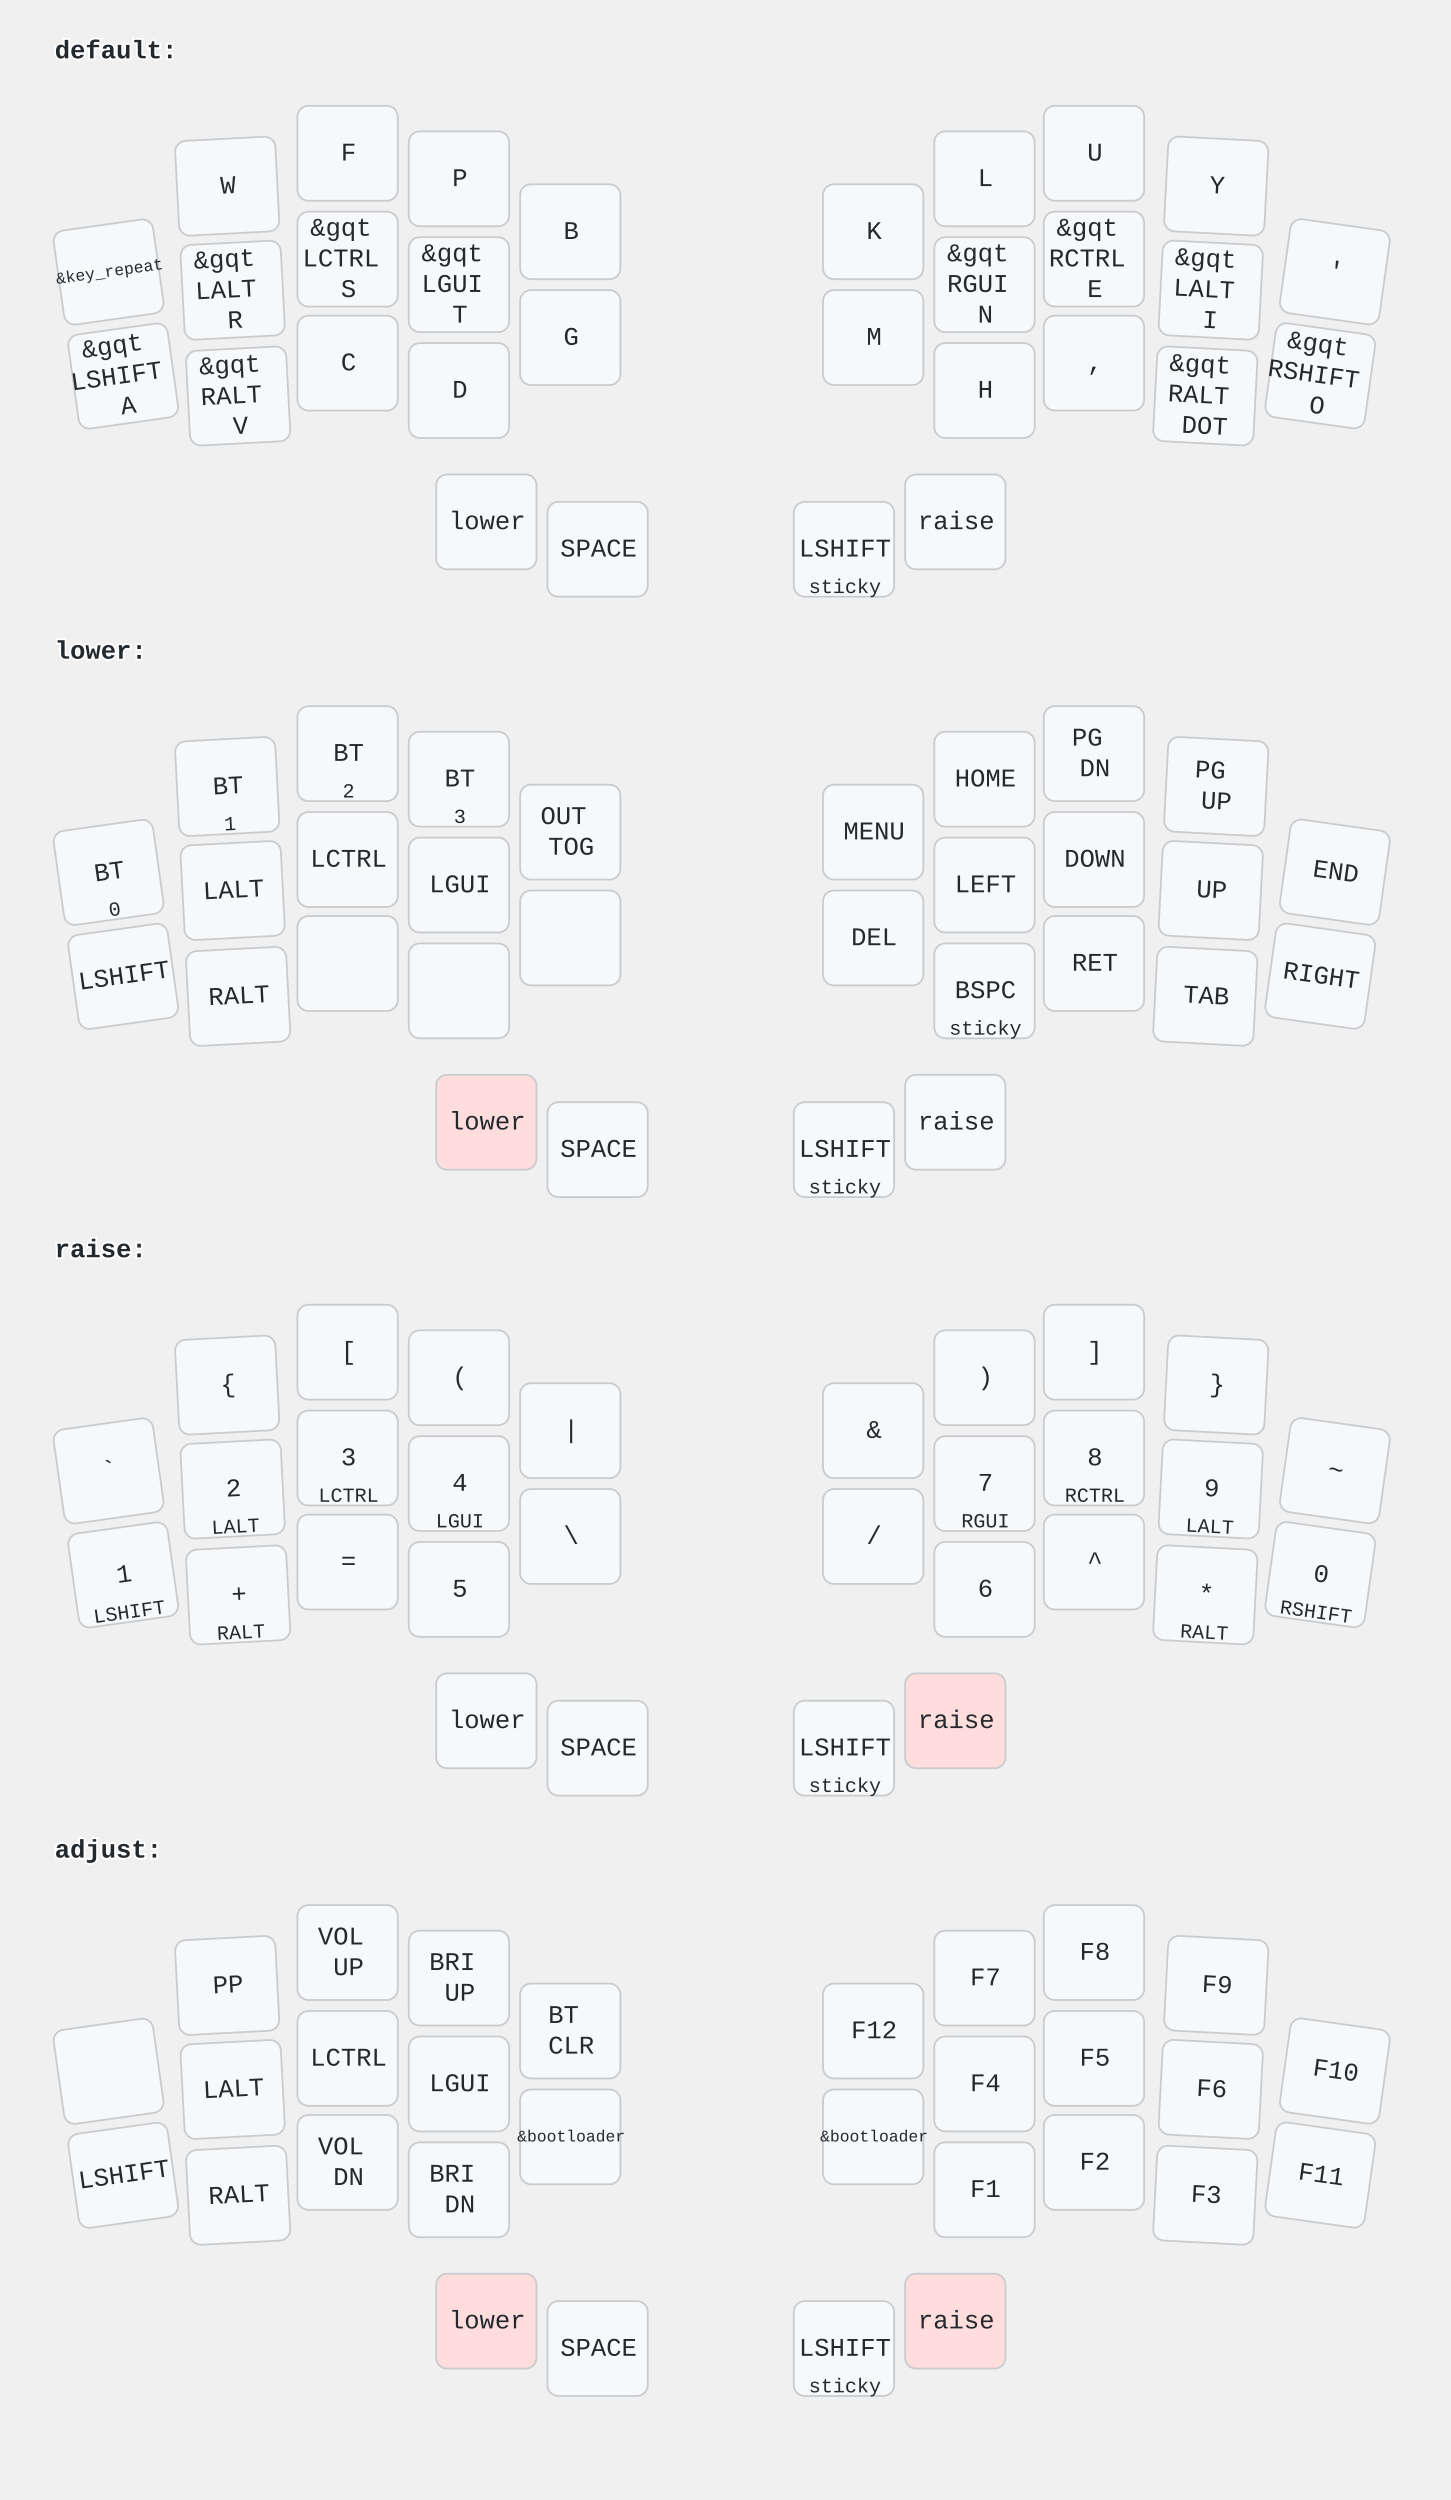
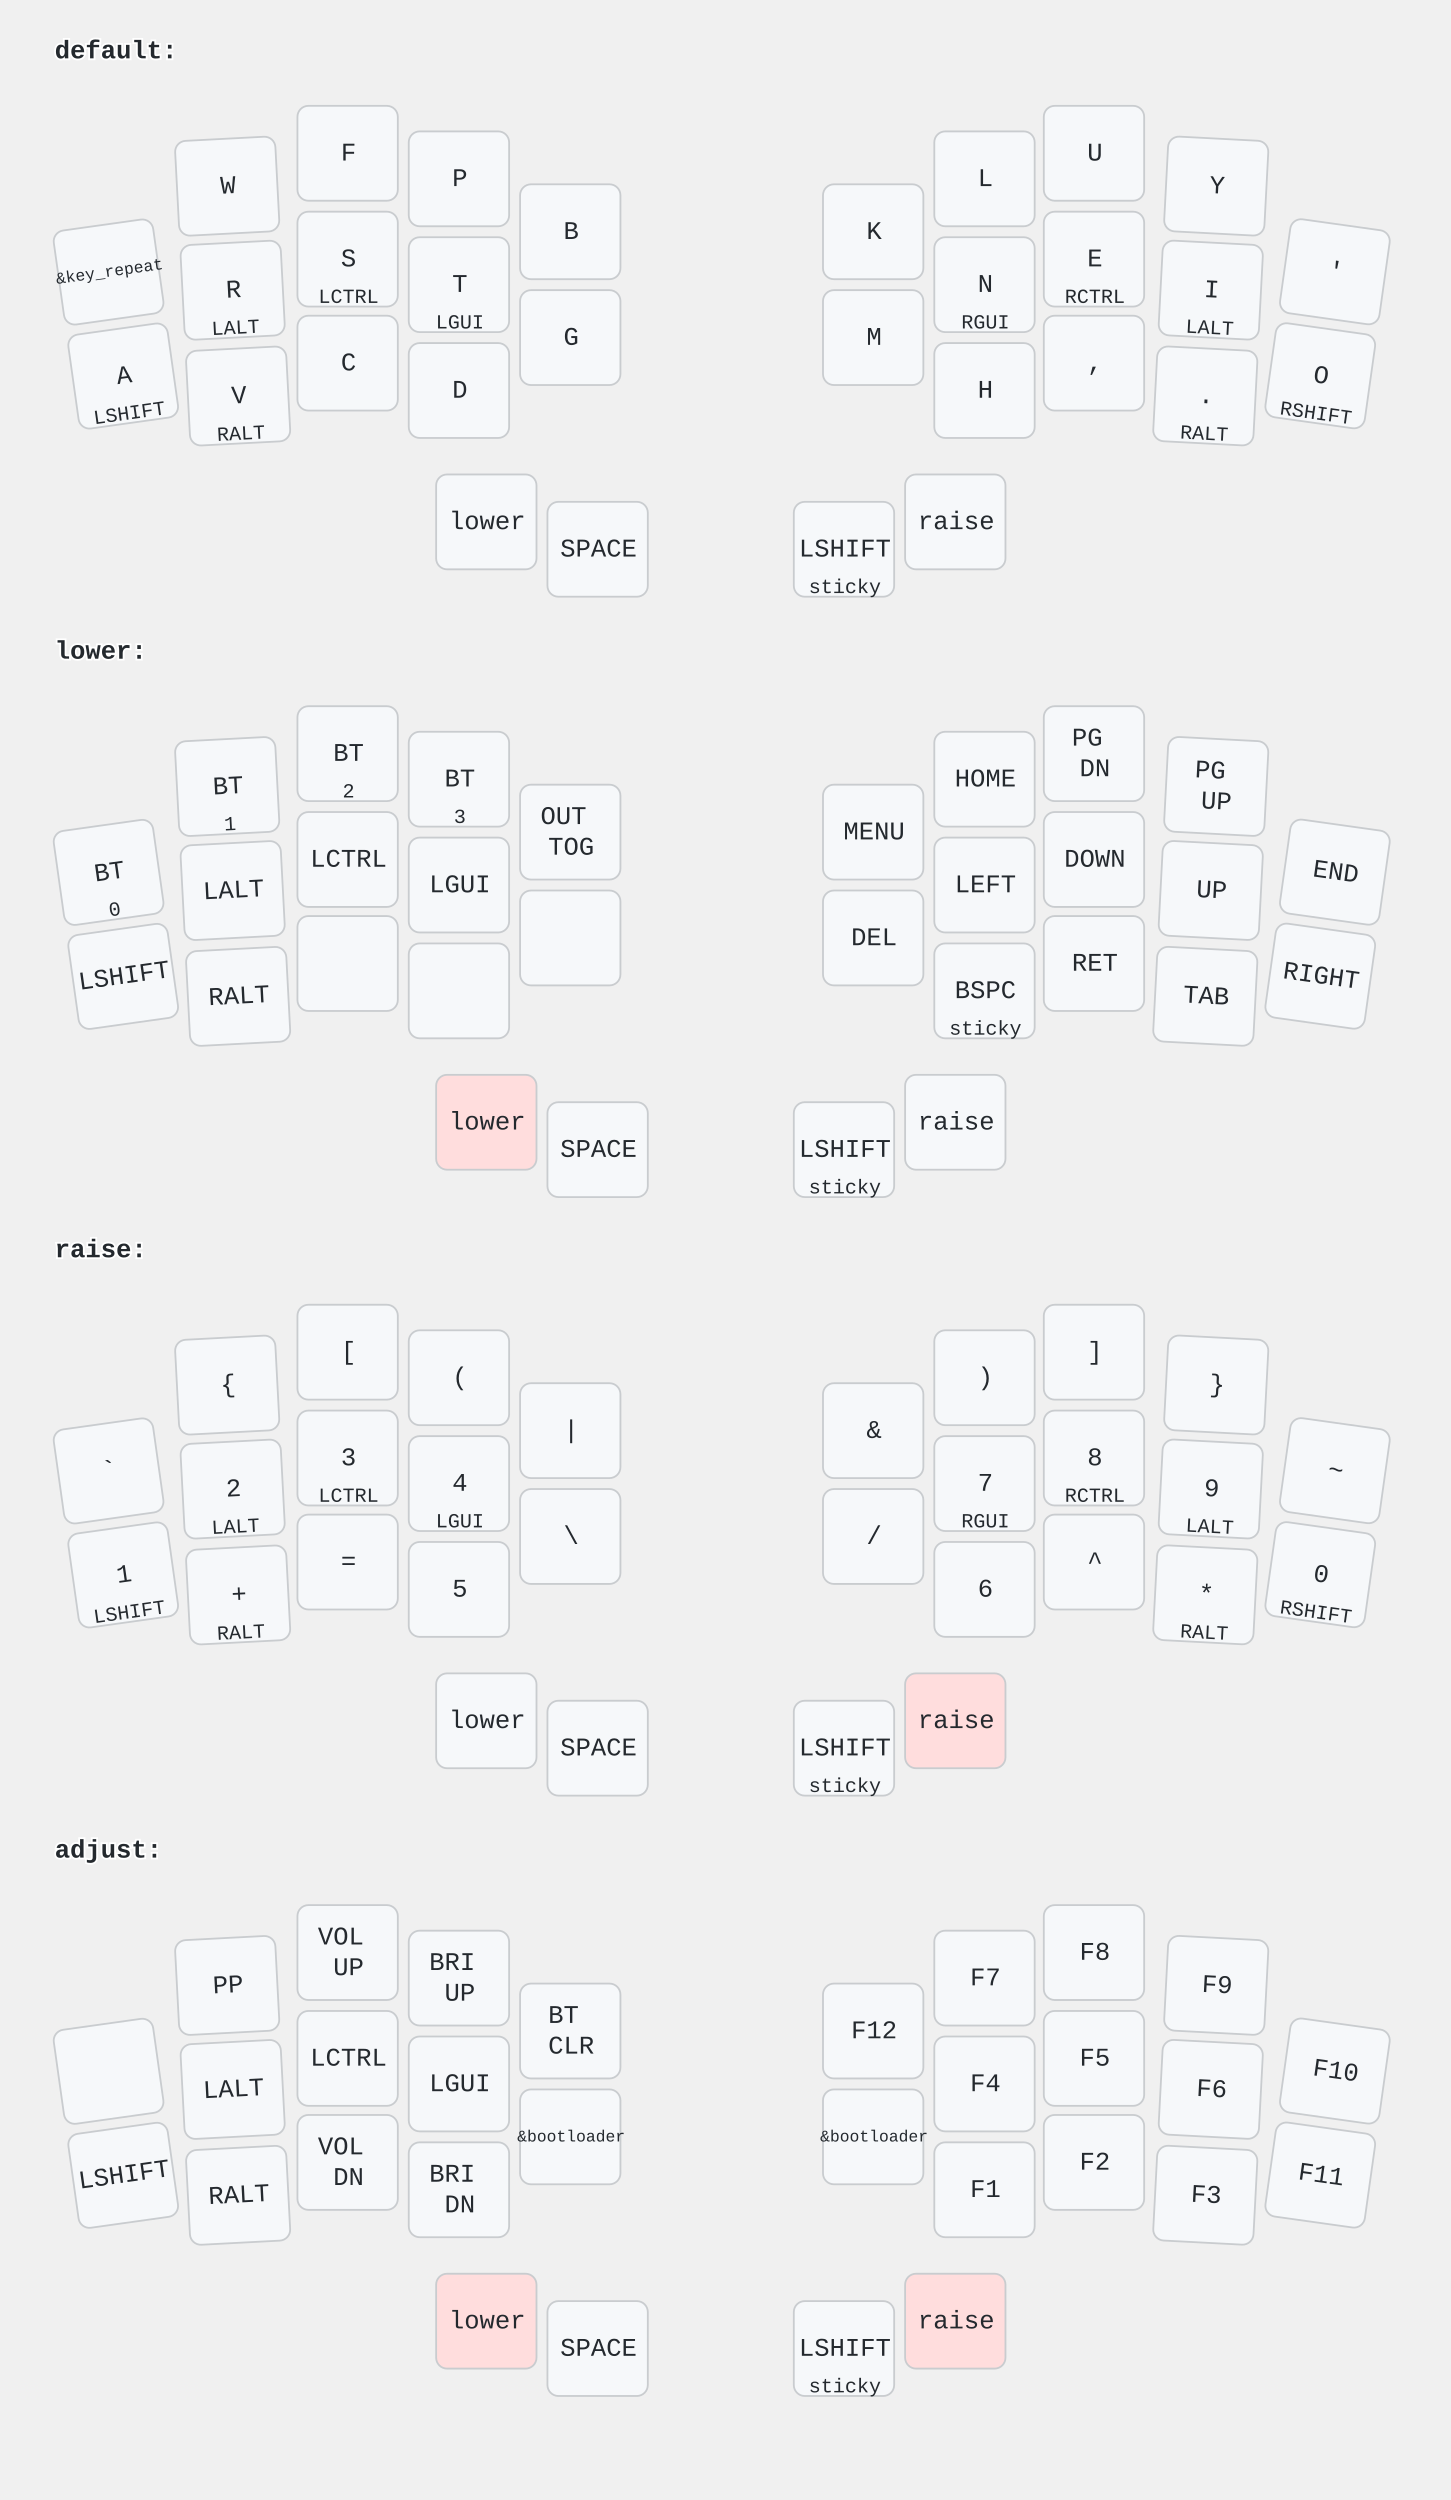
<svg xmlns="http://www.w3.org/2000/svg" width="795" height="1370" viewBox="0 0 795 1370" class="keymap">
  <style>/* inherit to force styles through use tags */
svg path {
    fill: inherit;
}

/* font and background color specifications */
svg.keymap {
    font-family: SFMono-Regular,Consolas,Liberation Mono,Menlo,monospace;
    font-size: 14px;
    font-kerning: normal;
    text-rendering: optimizeLegibility;
    fill: #24292e;
}

/* default key styling */
rect.key {
    fill: #f6f8fa;
    stroke: #c9cccf;
    stroke-width: 1;
}

/* default key side styling, only used is draw_key_sides is set */
rect.side {
    filter: brightness(90%);
}

/* color accent for combo boxes */
rect.combo, rect.combo-separate {
    fill: #cdf;
}

/* color accent for held keys */
rect.held, rect.combo.held {
    fill: #fdd;
}

/* color accent for ghost (optional) keys */
rect.ghost, rect.combo.ghost {
    stroke-dasharray: 4, 4;
    stroke-width: 2;
}

text {
    text-anchor: middle;
    dominant-baseline: middle;
}

/* styling for layer labels */
text.label {
    font-weight: bold;
    text-anchor: start;
    stroke: white;
    stroke-width: 2;
    paint-order: stroke;
}

/* styling for combo tap, and key hold/shifted label text */
text.combo, text.hold, text.shifted {
    font-size: 11px;
}

text.hold {
    text-anchor: middle;
    dominant-baseline: auto;
}

text.shifted {
    text-anchor: middle;
    dominant-baseline: hanging;
}

/* styling for hold/shifted label text in combo box */
text.combo.hold, text.combo.shifted {
    font-size: 8px;
}

/* lighter symbol for transparent keys */
text.trans {
    fill: #7b7e81;
}

/* styling for combo dendrons */
path.combo {
    stroke-width: 1;
    stroke: gray;
    fill: none;
}

/* Start Tabler Icons Cleanup */
/* cannot use height/width with glyphs */
.icon-tabler &gt; path {
    fill: inherit;
    stroke: inherit;
    stroke-width: 2;
}
/* hide tabler's default box */
.icon-tabler &gt; path[stroke="none"][fill="none"] {
    visibility: hidden;
}
/* End Tabler Icons Cleanup */
</style>
  <g transform="translate(30, 0)" class="layer-default">
    <text x="0" y="28" class="label">default:</text>
    <g transform="translate(0, 56)">
      <g transform="translate(30, 93) rotate(-8.0)" class="key keypos-0">
        <rect rx="6" ry="6" x="-28" y="-26" width="55" height="52" class="key" />
        <text x="0" y="0" class="key tap">
          <tspan style="font-size: 64%">&amp;key_repeat</tspan>
        </text>
      </g>
      <g transform="translate(95, 46) rotate(-3.0)" class="key keypos-1">
        <rect rx="6" ry="6" x="-28" y="-26" width="55" height="52" class="key" />
        <text x="0" y="0" class="key tap">W</text>
      </g>
      <g transform="translate(161, 28)" class="key keypos-2">
        <rect rx="6" ry="6" x="-28" y="-26" width="55" height="52" class="key" />
        <text x="0" y="0" class="key tap">F</text>
      </g>
      <g transform="translate(222, 42)" class="key keypos-3">
        <rect rx="6" ry="6" x="-28" y="-26" width="55" height="52" class="key" />
        <text x="0" y="0" class="key tap">P</text>
      </g>
      <g transform="translate(283, 71)" class="key keypos-4">
        <rect rx="6" ry="6" x="-28" y="-26" width="55" height="52" class="key" />
        <text x="0" y="0" class="key tap">B</text>
      </g>
      <g transform="translate(449, 71)" class="key keypos-5">
        <rect rx="6" ry="6" x="-28" y="-26" width="55" height="52" class="key" />
        <text x="0" y="0" class="key tap">K</text>
      </g>
      <g transform="translate(510, 42)" class="key keypos-6">
        <rect rx="6" ry="6" x="-28" y="-26" width="55" height="52" class="key" />
        <text x="0" y="0" class="key tap">L</text>
      </g>
      <g transform="translate(570, 28)" class="key keypos-7">
        <rect rx="6" ry="6" x="-28" y="-26" width="55" height="52" class="key" />
        <text x="0" y="0" class="key tap">U</text>
      </g>
      <g transform="translate(637, 46) rotate(3.0)" class="key keypos-8">
        <rect rx="6" ry="6" x="-28" y="-26" width="55" height="52" class="key" />
        <text x="0" y="0" class="key tap">Y</text>
      </g>
      <g transform="translate(702, 93) rotate(8.0)" class="key keypos-9">
        <rect rx="6" ry="6" x="-28" y="-26" width="55" height="52" class="key" />
        <text x="0" y="0" class="key tap">'</text>
      </g>
      <g transform="translate(38, 150) rotate(-8.0)" class="key keypos-10">
        <rect rx="6" ry="6" x="-28" y="-26" width="55" height="52" class="key" />
-         <text x="0" y="0" class="key tap">
-           <tspan x="0" dy="-1.2em">&amp;gqt</tspan>
-           <tspan x="0" dy="1.2em">LSHIFT</tspan>
-           <tspan x="0" dy="1.2em">A</tspan>
-         </text>
+         <text x="0" y="0" class="key tap">A</text>
+         <text x="0" y="24" class="key hold">LSHIFT</text>
      </g>
      <g transform="translate(98, 103) rotate(-3.0)" class="key keypos-11">
        <rect rx="6" ry="6" x="-28" y="-26" width="55" height="52" class="key" />
-         <text x="0" y="0" class="key tap">
-           <tspan x="0" dy="-1.2em">&amp;gqt</tspan>
-           <tspan x="0" dy="1.2em">LALT</tspan>
-           <tspan x="0" dy="1.2em">R</tspan>
-         </text>
+         <text x="0" y="0" class="key tap">R</text>
+         <text x="0" y="24" class="key hold">LALT</text>
      </g>
      <g transform="translate(161, 86)" class="key keypos-12">
        <rect rx="6" ry="6" x="-28" y="-26" width="55" height="52" class="key" />
-         <text x="0" y="0" class="key tap">
-           <tspan x="0" dy="-1.2em">&amp;gqt</tspan>
-           <tspan x="0" dy="1.2em">LCTRL</tspan>
-           <tspan x="0" dy="1.2em">S</tspan>
-         </text>
+         <text x="0" y="0" class="key tap">S</text>
+         <text x="0" y="24" class="key hold">LCTRL</text>
      </g>
      <g transform="translate(222, 100)" class="key keypos-13">
        <rect rx="6" ry="6" x="-28" y="-26" width="55" height="52" class="key" />
-         <text x="0" y="0" class="key tap">
-           <tspan x="0" dy="-1.2em">&amp;gqt</tspan>
-           <tspan x="0" dy="1.2em">LGUI</tspan>
-           <tspan x="0" dy="1.2em">T</tspan>
-         </text>
+         <text x="0" y="0" class="key tap">T</text>
+         <text x="0" y="24" class="key hold">LGUI</text>
      </g>
      <g transform="translate(283, 129)" class="key keypos-14">
        <rect rx="6" ry="6" x="-28" y="-26" width="55" height="52" class="key" />
        <text x="0" y="0" class="key tap">G</text>
      </g>
      <g transform="translate(449, 129)" class="key keypos-15">
        <rect rx="6" ry="6" x="-28" y="-26" width="55" height="52" class="key" />
        <text x="0" y="0" class="key tap">M</text>
      </g>
      <g transform="translate(510, 100)" class="key keypos-16">
        <rect rx="6" ry="6" x="-28" y="-26" width="55" height="52" class="key" />
-         <text x="0" y="0" class="key tap">
-           <tspan x="0" dy="-1.2em">&amp;gqt</tspan>
-           <tspan x="0" dy="1.2em">RGUI</tspan>
-           <tspan x="0" dy="1.2em">N</tspan>
-         </text>
+         <text x="0" y="0" class="key tap">N</text>
+         <text x="0" y="24" class="key hold">RGUI</text>
      </g>
      <g transform="translate(570, 86)" class="key keypos-17">
        <rect rx="6" ry="6" x="-28" y="-26" width="55" height="52" class="key" />
-         <text x="0" y="0" class="key tap">
-           <tspan x="0" dy="-1.2em">&amp;gqt</tspan>
-           <tspan x="0" dy="1.2em">RCTRL</tspan>
-           <tspan x="0" dy="1.2em">E</tspan>
-         </text>
+         <text x="0" y="0" class="key tap">E</text>
+         <text x="0" y="24" class="key hold">RCTRL</text>
      </g>
      <g transform="translate(634, 103) rotate(3.0)" class="key keypos-18">
        <rect rx="6" ry="6" x="-28" y="-26" width="55" height="52" class="key" />
-         <text x="0" y="0" class="key tap">
-           <tspan x="0" dy="-1.2em">&amp;gqt</tspan>
-           <tspan x="0" dy="1.2em">LALT</tspan>
-           <tspan x="0" dy="1.2em">I</tspan>
-         </text>
+         <text x="0" y="0" class="key tap">I</text>
+         <text x="0" y="24" class="key hold">LALT</text>
      </g>
      <g transform="translate(694, 150) rotate(8.0)" class="key keypos-19">
        <rect rx="6" ry="6" x="-28" y="-26" width="55" height="52" class="key" />
-         <text x="0" y="0" class="key tap">
-           <tspan x="0" dy="-1.2em">&amp;gqt</tspan>
-           <tspan x="0" dy="1.2em">RSHIFT</tspan>
-           <tspan x="0" dy="1.2em">O</tspan>
-         </text>
+         <text x="0" y="0" class="key tap">O</text>
+         <text x="0" y="24" class="key hold">RSHIFT</text>
      </g>
      <g transform="translate(101, 161) rotate(-3.0)" class="key keypos-20">
        <rect rx="6" ry="6" x="-28" y="-26" width="55" height="52" class="key" />
-         <text x="0" y="0" class="key tap">
-           <tspan x="0" dy="-1.2em">&amp;gqt</tspan>
-           <tspan x="0" dy="1.2em">RALT</tspan>
-           <tspan x="0" dy="1.2em">V</tspan>
-         </text>
+         <text x="0" y="0" class="key tap">V</text>
+         <text x="0" y="24" class="key hold">RALT</text>
      </g>
      <g transform="translate(161, 143)" class="key keypos-21">
        <rect rx="6" ry="6" x="-28" y="-26" width="55" height="52" class="key" />
        <text x="0" y="0" class="key tap">C</text>
      </g>
      <g transform="translate(222, 158)" class="key keypos-22">
        <rect rx="6" ry="6" x="-28" y="-26" width="55" height="52" class="key" />
        <text x="0" y="0" class="key tap">D</text>
      </g>
      <g transform="translate(510, 158)" class="key keypos-23">
        <rect rx="6" ry="6" x="-28" y="-26" width="55" height="52" class="key" />
        <text x="0" y="0" class="key tap">H</text>
      </g>
      <g transform="translate(570, 143)" class="key keypos-24">
        <rect rx="6" ry="6" x="-28" y="-26" width="55" height="52" class="key" />
        <text x="0" y="0" class="key tap">,</text>
      </g>
      <g transform="translate(631, 161) rotate(3.0)" class="key keypos-25">
        <rect rx="6" ry="6" x="-28" y="-26" width="55" height="52" class="key" />
-         <text x="0" y="0" class="key tap">
-           <tspan x="0" dy="-1.2em">&amp;gqt</tspan>
-           <tspan x="0" dy="1.2em">RALT</tspan>
-           <tspan x="0" dy="1.2em">DOT</tspan>
-         </text>
+         <text x="0" y="0" class="key tap">.</text>
+         <text x="0" y="24" class="key hold">RALT</text>
      </g>
      <g transform="translate(237, 230)" class="key keypos-26">
        <rect rx="6" ry="6" x="-28" y="-26" width="55" height="52" class="key" />
        <text x="0" y="0" class="key tap">lower</text>
      </g>
      <g transform="translate(298, 245)" class="key keypos-27">
        <rect rx="6" ry="6" x="-28" y="-26" width="55" height="52" class="key" />
        <text x="0" y="0" class="key tap">SPACE</text>
      </g>
      <g transform="translate(433, 245)" class="key keypos-28">
        <rect rx="6" ry="6" x="-28" y="-26" width="55" height="52" class="key" />
        <text x="0" y="0" class="key tap">LSHIFT</text>
        <text x="0" y="24" class="key hold">sticky</text>
      </g>
      <g transform="translate(494, 230)" class="key keypos-29">
        <rect rx="6" ry="6" x="-28" y="-26" width="55" height="52" class="key" />
        <text x="0" y="0" class="key tap">raise</text>
      </g>
    </g>
  </g>
  <g transform="translate(30, 329)" class="layer-lower">
    <text x="0" y="28" class="label">lower:</text>
    <g transform="translate(0, 56)">
      <g transform="translate(30, 93) rotate(-8.0)" class="key keypos-0">
        <rect rx="6" ry="6" x="-28" y="-26" width="55" height="52" class="key" />
        <text x="0" y="0" class="key tap">BT</text>
        <text x="0" y="24" class="key hold">0</text>
      </g>
      <g transform="translate(95, 46) rotate(-3.0)" class="key keypos-1">
        <rect rx="6" ry="6" x="-28" y="-26" width="55" height="52" class="key" />
        <text x="0" y="0" class="key tap">BT</text>
        <text x="0" y="24" class="key hold">1</text>
      </g>
      <g transform="translate(161, 28)" class="key keypos-2">
        <rect rx="6" ry="6" x="-28" y="-26" width="55" height="52" class="key" />
        <text x="0" y="0" class="key tap">BT</text>
        <text x="0" y="24" class="key hold">2</text>
      </g>
      <g transform="translate(222, 42)" class="key keypos-3">
        <rect rx="6" ry="6" x="-28" y="-26" width="55" height="52" class="key" />
        <text x="0" y="0" class="key tap">BT</text>
        <text x="0" y="24" class="key hold">3</text>
      </g>
      <g transform="translate(283, 71)" class="key keypos-4">
        <rect rx="6" ry="6" x="-28" y="-26" width="55" height="52" class="key" />
        <text x="0" y="0" class="key tap">
          <tspan x="0" dy="-0.6em">OUT</tspan>
          <tspan x="0" dy="1.2em">TOG</tspan>
        </text>
      </g>
      <g transform="translate(449, 71)" class="key keypos-5">
        <rect rx="6" ry="6" x="-28" y="-26" width="55" height="52" class="key" />
        <text x="0" y="0" class="key tap">MENU</text>
      </g>
      <g transform="translate(510, 42)" class="key keypos-6">
        <rect rx="6" ry="6" x="-28" y="-26" width="55" height="52" class="key" />
        <text x="0" y="0" class="key tap">HOME</text>
      </g>
      <g transform="translate(570, 28)" class="key keypos-7">
        <rect rx="6" ry="6" x="-28" y="-26" width="55" height="52" class="key" />
        <text x="0" y="0" class="key tap">
          <tspan x="0" dy="-0.6em">PG</tspan>
          <tspan x="0" dy="1.2em">DN</tspan>
        </text>
      </g>
      <g transform="translate(637, 46) rotate(3.0)" class="key keypos-8">
        <rect rx="6" ry="6" x="-28" y="-26" width="55" height="52" class="key" />
        <text x="0" y="0" class="key tap">
          <tspan x="0" dy="-0.6em">PG</tspan>
          <tspan x="0" dy="1.2em">UP</tspan>
        </text>
      </g>
      <g transform="translate(702, 93) rotate(8.0)" class="key keypos-9">
        <rect rx="6" ry="6" x="-28" y="-26" width="55" height="52" class="key" />
        <text x="0" y="0" class="key tap">END</text>
      </g>
      <g transform="translate(38, 150) rotate(-8.0)" class="key keypos-10">
        <rect rx="6" ry="6" x="-28" y="-26" width="55" height="52" class="key" />
        <text x="0" y="0" class="key tap">LSHIFT</text>
      </g>
      <g transform="translate(98, 103) rotate(-3.0)" class="key keypos-11">
        <rect rx="6" ry="6" x="-28" y="-26" width="55" height="52" class="key" />
        <text x="0" y="0" class="key tap">LALT</text>
      </g>
      <g transform="translate(161, 86)" class="key keypos-12">
        <rect rx="6" ry="6" x="-28" y="-26" width="55" height="52" class="key" />
        <text x="0" y="0" class="key tap">LCTRL</text>
      </g>
      <g transform="translate(222, 100)" class="key keypos-13">
        <rect rx="6" ry="6" x="-28" y="-26" width="55" height="52" class="key" />
        <text x="0" y="0" class="key tap">LGUI</text>
      </g>
      <g transform="translate(283, 129)" class="key keypos-14">
        <rect rx="6" ry="6" x="-28" y="-26" width="55" height="52" class="key" />
      </g>
      <g transform="translate(449, 129)" class="key keypos-15">
        <rect rx="6" ry="6" x="-28" y="-26" width="55" height="52" class="key" />
        <text x="0" y="0" class="key tap">DEL</text>
      </g>
      <g transform="translate(510, 100)" class="key keypos-16">
        <rect rx="6" ry="6" x="-28" y="-26" width="55" height="52" class="key" />
        <text x="0" y="0" class="key tap">LEFT</text>
      </g>
      <g transform="translate(570, 86)" class="key keypos-17">
        <rect rx="6" ry="6" x="-28" y="-26" width="55" height="52" class="key" />
        <text x="0" y="0" class="key tap">DOWN</text>
      </g>
      <g transform="translate(634, 103) rotate(3.0)" class="key keypos-18">
        <rect rx="6" ry="6" x="-28" y="-26" width="55" height="52" class="key" />
        <text x="0" y="0" class="key tap">UP</text>
      </g>
      <g transform="translate(694, 150) rotate(8.0)" class="key keypos-19">
        <rect rx="6" ry="6" x="-28" y="-26" width="55" height="52" class="key" />
        <text x="0" y="0" class="key tap">RIGHT</text>
      </g>
      <g transform="translate(101, 161) rotate(-3.0)" class="key keypos-20">
        <rect rx="6" ry="6" x="-28" y="-26" width="55" height="52" class="key" />
        <text x="0" y="0" class="key tap">RALT</text>
      </g>
      <g transform="translate(161, 143)" class="key keypos-21">
        <rect rx="6" ry="6" x="-28" y="-26" width="55" height="52" class="key" />
      </g>
      <g transform="translate(222, 158)" class="key keypos-22">
        <rect rx="6" ry="6" x="-28" y="-26" width="55" height="52" class="key" />
      </g>
      <g transform="translate(510, 158)" class="key keypos-23">
        <rect rx="6" ry="6" x="-28" y="-26" width="55" height="52" class="key" />
        <text x="0" y="0" class="key tap">BSPC</text>
        <text x="0" y="24" class="key hold">sticky</text>
      </g>
      <g transform="translate(570, 143)" class="key keypos-24">
        <rect rx="6" ry="6" x="-28" y="-26" width="55" height="52" class="key" />
        <text x="0" y="0" class="key tap">RET</text>
      </g>
      <g transform="translate(631, 161) rotate(3.0)" class="key keypos-25">
        <rect rx="6" ry="6" x="-28" y="-26" width="55" height="52" class="key" />
        <text x="0" y="0" class="key tap">TAB</text>
      </g>
      <g transform="translate(237, 230)" class="key held keypos-26">
        <rect rx="6" ry="6" x="-28" y="-26" width="55" height="52" class="key held" />
        <text x="0" y="0" class="key held tap">lower</text>
      </g>
      <g transform="translate(298, 245)" class="key keypos-27">
        <rect rx="6" ry="6" x="-28" y="-26" width="55" height="52" class="key" />
        <text x="0" y="0" class="key tap">SPACE</text>
      </g>
      <g transform="translate(433, 245)" class="key keypos-28">
        <rect rx="6" ry="6" x="-28" y="-26" width="55" height="52" class="key" />
        <text x="0" y="0" class="key tap">LSHIFT</text>
        <text x="0" y="24" class="key hold">sticky</text>
      </g>
      <g transform="translate(494, 230)" class="key keypos-29">
        <rect rx="6" ry="6" x="-28" y="-26" width="55" height="52" class="key" />
        <text x="0" y="0" class="key tap">raise</text>
      </g>
    </g>
  </g>
  <g transform="translate(30, 657)" class="layer-raise">
    <text x="0" y="28" class="label">raise:</text>
    <g transform="translate(0, 56)">
      <g transform="translate(30, 93) rotate(-8.0)" class="key keypos-0">
        <rect rx="6" ry="6" x="-28" y="-26" width="55" height="52" class="key" />
        <text x="0" y="0" class="key tap">`</text>
      </g>
      <g transform="translate(95, 46) rotate(-3.0)" class="key keypos-1">
        <rect rx="6" ry="6" x="-28" y="-26" width="55" height="52" class="key" />
        <text x="0" y="0" class="key tap">{</text>
      </g>
      <g transform="translate(161, 28)" class="key keypos-2">
        <rect rx="6" ry="6" x="-28" y="-26" width="55" height="52" class="key" />
        <text x="0" y="0" class="key tap">[</text>
      </g>
      <g transform="translate(222, 42)" class="key keypos-3">
        <rect rx="6" ry="6" x="-28" y="-26" width="55" height="52" class="key" />
        <text x="0" y="0" class="key tap">(</text>
      </g>
      <g transform="translate(283, 71)" class="key keypos-4">
        <rect rx="6" ry="6" x="-28" y="-26" width="55" height="52" class="key" />
        <text x="0" y="0" class="key tap">|</text>
      </g>
      <g transform="translate(449, 71)" class="key keypos-5">
        <rect rx="6" ry="6" x="-28" y="-26" width="55" height="52" class="key" />
        <text x="0" y="0" class="key tap">&amp;</text>
      </g>
      <g transform="translate(510, 42)" class="key keypos-6">
        <rect rx="6" ry="6" x="-28" y="-26" width="55" height="52" class="key" />
        <text x="0" y="0" class="key tap">)</text>
      </g>
      <g transform="translate(570, 28)" class="key keypos-7">
        <rect rx="6" ry="6" x="-28" y="-26" width="55" height="52" class="key" />
        <text x="0" y="0" class="key tap">]</text>
      </g>
      <g transform="translate(637, 46) rotate(3.0)" class="key keypos-8">
        <rect rx="6" ry="6" x="-28" y="-26" width="55" height="52" class="key" />
        <text x="0" y="0" class="key tap">}</text>
      </g>
      <g transform="translate(702, 93) rotate(8.0)" class="key keypos-9">
        <rect rx="6" ry="6" x="-28" y="-26" width="55" height="52" class="key" />
        <text x="0" y="0" class="key tap">~</text>
      </g>
      <g transform="translate(38, 150) rotate(-8.0)" class="key keypos-10">
        <rect rx="6" ry="6" x="-28" y="-26" width="55" height="52" class="key" />
        <text x="0" y="0" class="key tap">1</text>
        <text x="0" y="24" class="key hold">LSHIFT</text>
      </g>
      <g transform="translate(98, 103) rotate(-3.0)" class="key keypos-11">
        <rect rx="6" ry="6" x="-28" y="-26" width="55" height="52" class="key" />
        <text x="0" y="0" class="key tap">2</text>
        <text x="0" y="24" class="key hold">LALT</text>
      </g>
      <g transform="translate(161, 86)" class="key keypos-12">
        <rect rx="6" ry="6" x="-28" y="-26" width="55" height="52" class="key" />
        <text x="0" y="0" class="key tap">3</text>
        <text x="0" y="24" class="key hold">LCTRL</text>
      </g>
      <g transform="translate(222, 100)" class="key keypos-13">
        <rect rx="6" ry="6" x="-28" y="-26" width="55" height="52" class="key" />
        <text x="0" y="0" class="key tap">4</text>
        <text x="0" y="24" class="key hold">LGUI</text>
      </g>
      <g transform="translate(283, 129)" class="key keypos-14">
        <rect rx="6" ry="6" x="-28" y="-26" width="55" height="52" class="key" />
        <text x="0" y="0" class="key tap">\</text>
      </g>
      <g transform="translate(449, 129)" class="key keypos-15">
        <rect rx="6" ry="6" x="-28" y="-26" width="55" height="52" class="key" />
        <text x="0" y="0" class="key tap">/</text>
      </g>
      <g transform="translate(510, 100)" class="key keypos-16">
        <rect rx="6" ry="6" x="-28" y="-26" width="55" height="52" class="key" />
        <text x="0" y="0" class="key tap">7</text>
        <text x="0" y="24" class="key hold">RGUI</text>
      </g>
      <g transform="translate(570, 86)" class="key keypos-17">
        <rect rx="6" ry="6" x="-28" y="-26" width="55" height="52" class="key" />
        <text x="0" y="0" class="key tap">8</text>
        <text x="0" y="24" class="key hold">RCTRL</text>
      </g>
      <g transform="translate(634, 103) rotate(3.0)" class="key keypos-18">
        <rect rx="6" ry="6" x="-28" y="-26" width="55" height="52" class="key" />
        <text x="0" y="0" class="key tap">9</text>
        <text x="0" y="24" class="key hold">LALT</text>
      </g>
      <g transform="translate(694, 150) rotate(8.0)" class="key keypos-19">
        <rect rx="6" ry="6" x="-28" y="-26" width="55" height="52" class="key" />
        <text x="0" y="0" class="key tap">0</text>
        <text x="0" y="24" class="key hold">RSHIFT</text>
      </g>
      <g transform="translate(101, 161) rotate(-3.0)" class="key keypos-20">
        <rect rx="6" ry="6" x="-28" y="-26" width="55" height="52" class="key" />
        <text x="0" y="0" class="key tap">+</text>
        <text x="0" y="24" class="key hold">RALT</text>
      </g>
      <g transform="translate(161, 143)" class="key keypos-21">
        <rect rx="6" ry="6" x="-28" y="-26" width="55" height="52" class="key" />
        <text x="0" y="0" class="key tap">=</text>
      </g>
      <g transform="translate(222, 158)" class="key keypos-22">
        <rect rx="6" ry="6" x="-28" y="-26" width="55" height="52" class="key" />
        <text x="0" y="0" class="key tap">5</text>
      </g>
      <g transform="translate(510, 158)" class="key keypos-23">
        <rect rx="6" ry="6" x="-28" y="-26" width="55" height="52" class="key" />
        <text x="0" y="0" class="key tap">6</text>
      </g>
      <g transform="translate(570, 143)" class="key keypos-24">
        <rect rx="6" ry="6" x="-28" y="-26" width="55" height="52" class="key" />
        <text x="0" y="0" class="key tap">^</text>
      </g>
      <g transform="translate(631, 161) rotate(3.0)" class="key keypos-25">
        <rect rx="6" ry="6" x="-28" y="-26" width="55" height="52" class="key" />
        <text x="0" y="0" class="key tap">*</text>
        <text x="0" y="24" class="key hold">RALT</text>
      </g>
      <g transform="translate(237, 230)" class="key keypos-26">
        <rect rx="6" ry="6" x="-28" y="-26" width="55" height="52" class="key" />
        <text x="0" y="0" class="key tap">lower</text>
      </g>
      <g transform="translate(298, 245)" class="key keypos-27">
        <rect rx="6" ry="6" x="-28" y="-26" width="55" height="52" class="key" />
        <text x="0" y="0" class="key tap">SPACE</text>
      </g>
      <g transform="translate(433, 245)" class="key keypos-28">
        <rect rx="6" ry="6" x="-28" y="-26" width="55" height="52" class="key" />
        <text x="0" y="0" class="key tap">LSHIFT</text>
        <text x="0" y="24" class="key hold">sticky</text>
      </g>
      <g transform="translate(494, 230)" class="key held keypos-29">
        <rect rx="6" ry="6" x="-28" y="-26" width="55" height="52" class="key held" />
        <text x="0" y="0" class="key held tap">raise</text>
      </g>
    </g>
  </g>
  <g transform="translate(30, 986)" class="layer-adjust">
    <text x="0" y="28" class="label">adjust:</text>
    <g transform="translate(0, 56)">
      <g transform="translate(30, 93) rotate(-8.0)" class="key keypos-0">
        <rect rx="6" ry="6" x="-28" y="-26" width="55" height="52" class="key" />
      </g>
      <g transform="translate(95, 46) rotate(-3.0)" class="key keypos-1">
        <rect rx="6" ry="6" x="-28" y="-26" width="55" height="52" class="key" />
        <text x="0" y="0" class="key tap">PP</text>
      </g>
      <g transform="translate(161, 28)" class="key keypos-2">
        <rect rx="6" ry="6" x="-28" y="-26" width="55" height="52" class="key" />
        <text x="0" y="0" class="key tap">
          <tspan x="0" dy="-0.6em">VOL</tspan>
          <tspan x="0" dy="1.2em">UP</tspan>
        </text>
      </g>
      <g transform="translate(222, 42)" class="key keypos-3">
        <rect rx="6" ry="6" x="-28" y="-26" width="55" height="52" class="key" />
        <text x="0" y="0" class="key tap">
          <tspan x="0" dy="-0.6em">BRI</tspan>
          <tspan x="0" dy="1.2em">UP</tspan>
        </text>
      </g>
      <g transform="translate(283, 71)" class="key keypos-4">
        <rect rx="6" ry="6" x="-28" y="-26" width="55" height="52" class="key" />
        <text x="0" y="0" class="key tap">
          <tspan x="0" dy="-0.6em">BT</tspan>
          <tspan x="0" dy="1.2em">CLR</tspan>
        </text>
      </g>
      <g transform="translate(449, 71)" class="key keypos-5">
        <rect rx="6" ry="6" x="-28" y="-26" width="55" height="52" class="key" />
        <text x="0" y="0" class="key tap">F12</text>
      </g>
      <g transform="translate(510, 42)" class="key keypos-6">
        <rect rx="6" ry="6" x="-28" y="-26" width="55" height="52" class="key" />
        <text x="0" y="0" class="key tap">F7</text>
      </g>
      <g transform="translate(570, 28)" class="key keypos-7">
        <rect rx="6" ry="6" x="-28" y="-26" width="55" height="52" class="key" />
        <text x="0" y="0" class="key tap">F8</text>
      </g>
      <g transform="translate(637, 46) rotate(3.0)" class="key keypos-8">
        <rect rx="6" ry="6" x="-28" y="-26" width="55" height="52" class="key" />
        <text x="0" y="0" class="key tap">F9</text>
      </g>
      <g transform="translate(702, 93) rotate(8.0)" class="key keypos-9">
        <rect rx="6" ry="6" x="-28" y="-26" width="55" height="52" class="key" />
        <text x="0" y="0" class="key tap">F10</text>
      </g>
      <g transform="translate(38, 150) rotate(-8.0)" class="key keypos-10">
        <rect rx="6" ry="6" x="-28" y="-26" width="55" height="52" class="key" />
        <text x="0" y="0" class="key tap">LSHIFT</text>
      </g>
      <g transform="translate(98, 103) rotate(-3.0)" class="key keypos-11">
        <rect rx="6" ry="6" x="-28" y="-26" width="55" height="52" class="key" />
        <text x="0" y="0" class="key tap">LALT</text>
      </g>
      <g transform="translate(161, 86)" class="key keypos-12">
        <rect rx="6" ry="6" x="-28" y="-26" width="55" height="52" class="key" />
        <text x="0" y="0" class="key tap">LCTRL</text>
      </g>
      <g transform="translate(222, 100)" class="key keypos-13">
        <rect rx="6" ry="6" x="-28" y="-26" width="55" height="52" class="key" />
        <text x="0" y="0" class="key tap">LGUI</text>
      </g>
      <g transform="translate(283, 129)" class="key keypos-14">
        <rect rx="6" ry="6" x="-28" y="-26" width="55" height="52" class="key" />
        <text x="0" y="0" class="key tap">
          <tspan style="font-size: 64%">&amp;bootloader</tspan>
        </text>
      </g>
      <g transform="translate(449, 129)" class="key keypos-15">
        <rect rx="6" ry="6" x="-28" y="-26" width="55" height="52" class="key" />
        <text x="0" y="0" class="key tap">
          <tspan style="font-size: 64%">&amp;bootloader</tspan>
        </text>
      </g>
      <g transform="translate(510, 100)" class="key keypos-16">
        <rect rx="6" ry="6" x="-28" y="-26" width="55" height="52" class="key" />
        <text x="0" y="0" class="key tap">F4</text>
      </g>
      <g transform="translate(570, 86)" class="key keypos-17">
        <rect rx="6" ry="6" x="-28" y="-26" width="55" height="52" class="key" />
        <text x="0" y="0" class="key tap">F5</text>
      </g>
      <g transform="translate(634, 103) rotate(3.0)" class="key keypos-18">
        <rect rx="6" ry="6" x="-28" y="-26" width="55" height="52" class="key" />
        <text x="0" y="0" class="key tap">F6</text>
      </g>
      <g transform="translate(694, 150) rotate(8.0)" class="key keypos-19">
        <rect rx="6" ry="6" x="-28" y="-26" width="55" height="52" class="key" />
        <text x="0" y="0" class="key tap">F11</text>
      </g>
      <g transform="translate(101, 161) rotate(-3.0)" class="key keypos-20">
        <rect rx="6" ry="6" x="-28" y="-26" width="55" height="52" class="key" />
        <text x="0" y="0" class="key tap">RALT</text>
      </g>
      <g transform="translate(161, 143)" class="key keypos-21">
        <rect rx="6" ry="6" x="-28" y="-26" width="55" height="52" class="key" />
        <text x="0" y="0" class="key tap">
          <tspan x="0" dy="-0.6em">VOL</tspan>
          <tspan x="0" dy="1.2em">DN</tspan>
        </text>
      </g>
      <g transform="translate(222, 158)" class="key keypos-22">
        <rect rx="6" ry="6" x="-28" y="-26" width="55" height="52" class="key" />
        <text x="0" y="0" class="key tap">
          <tspan x="0" dy="-0.6em">BRI</tspan>
          <tspan x="0" dy="1.2em">DN</tspan>
        </text>
      </g>
      <g transform="translate(510, 158)" class="key keypos-23">
        <rect rx="6" ry="6" x="-28" y="-26" width="55" height="52" class="key" />
        <text x="0" y="0" class="key tap">F1</text>
      </g>
      <g transform="translate(570, 143)" class="key keypos-24">
        <rect rx="6" ry="6" x="-28" y="-26" width="55" height="52" class="key" />
        <text x="0" y="0" class="key tap">F2</text>
      </g>
      <g transform="translate(631, 161) rotate(3.0)" class="key keypos-25">
        <rect rx="6" ry="6" x="-28" y="-26" width="55" height="52" class="key" />
        <text x="0" y="0" class="key tap">F3</text>
      </g>
      <g transform="translate(237, 230)" class="key held keypos-26">
        <rect rx="6" ry="6" x="-28" y="-26" width="55" height="52" class="key held" />
        <text x="0" y="0" class="key held tap">lower</text>
      </g>
      <g transform="translate(298, 245)" class="key keypos-27">
        <rect rx="6" ry="6" x="-28" y="-26" width="55" height="52" class="key" />
        <text x="0" y="0" class="key tap">SPACE</text>
      </g>
      <g transform="translate(433, 245)" class="key keypos-28">
        <rect rx="6" ry="6" x="-28" y="-26" width="55" height="52" class="key" />
        <text x="0" y="0" class="key tap">LSHIFT</text>
        <text x="0" y="24" class="key hold">sticky</text>
      </g>
      <g transform="translate(494, 230)" class="key held keypos-29">
        <rect rx="6" ry="6" x="-28" y="-26" width="55" height="52" class="key held" />
        <text x="0" y="0" class="key held tap">raise</text>
      </g>
    </g>
  </g>
</svg>
